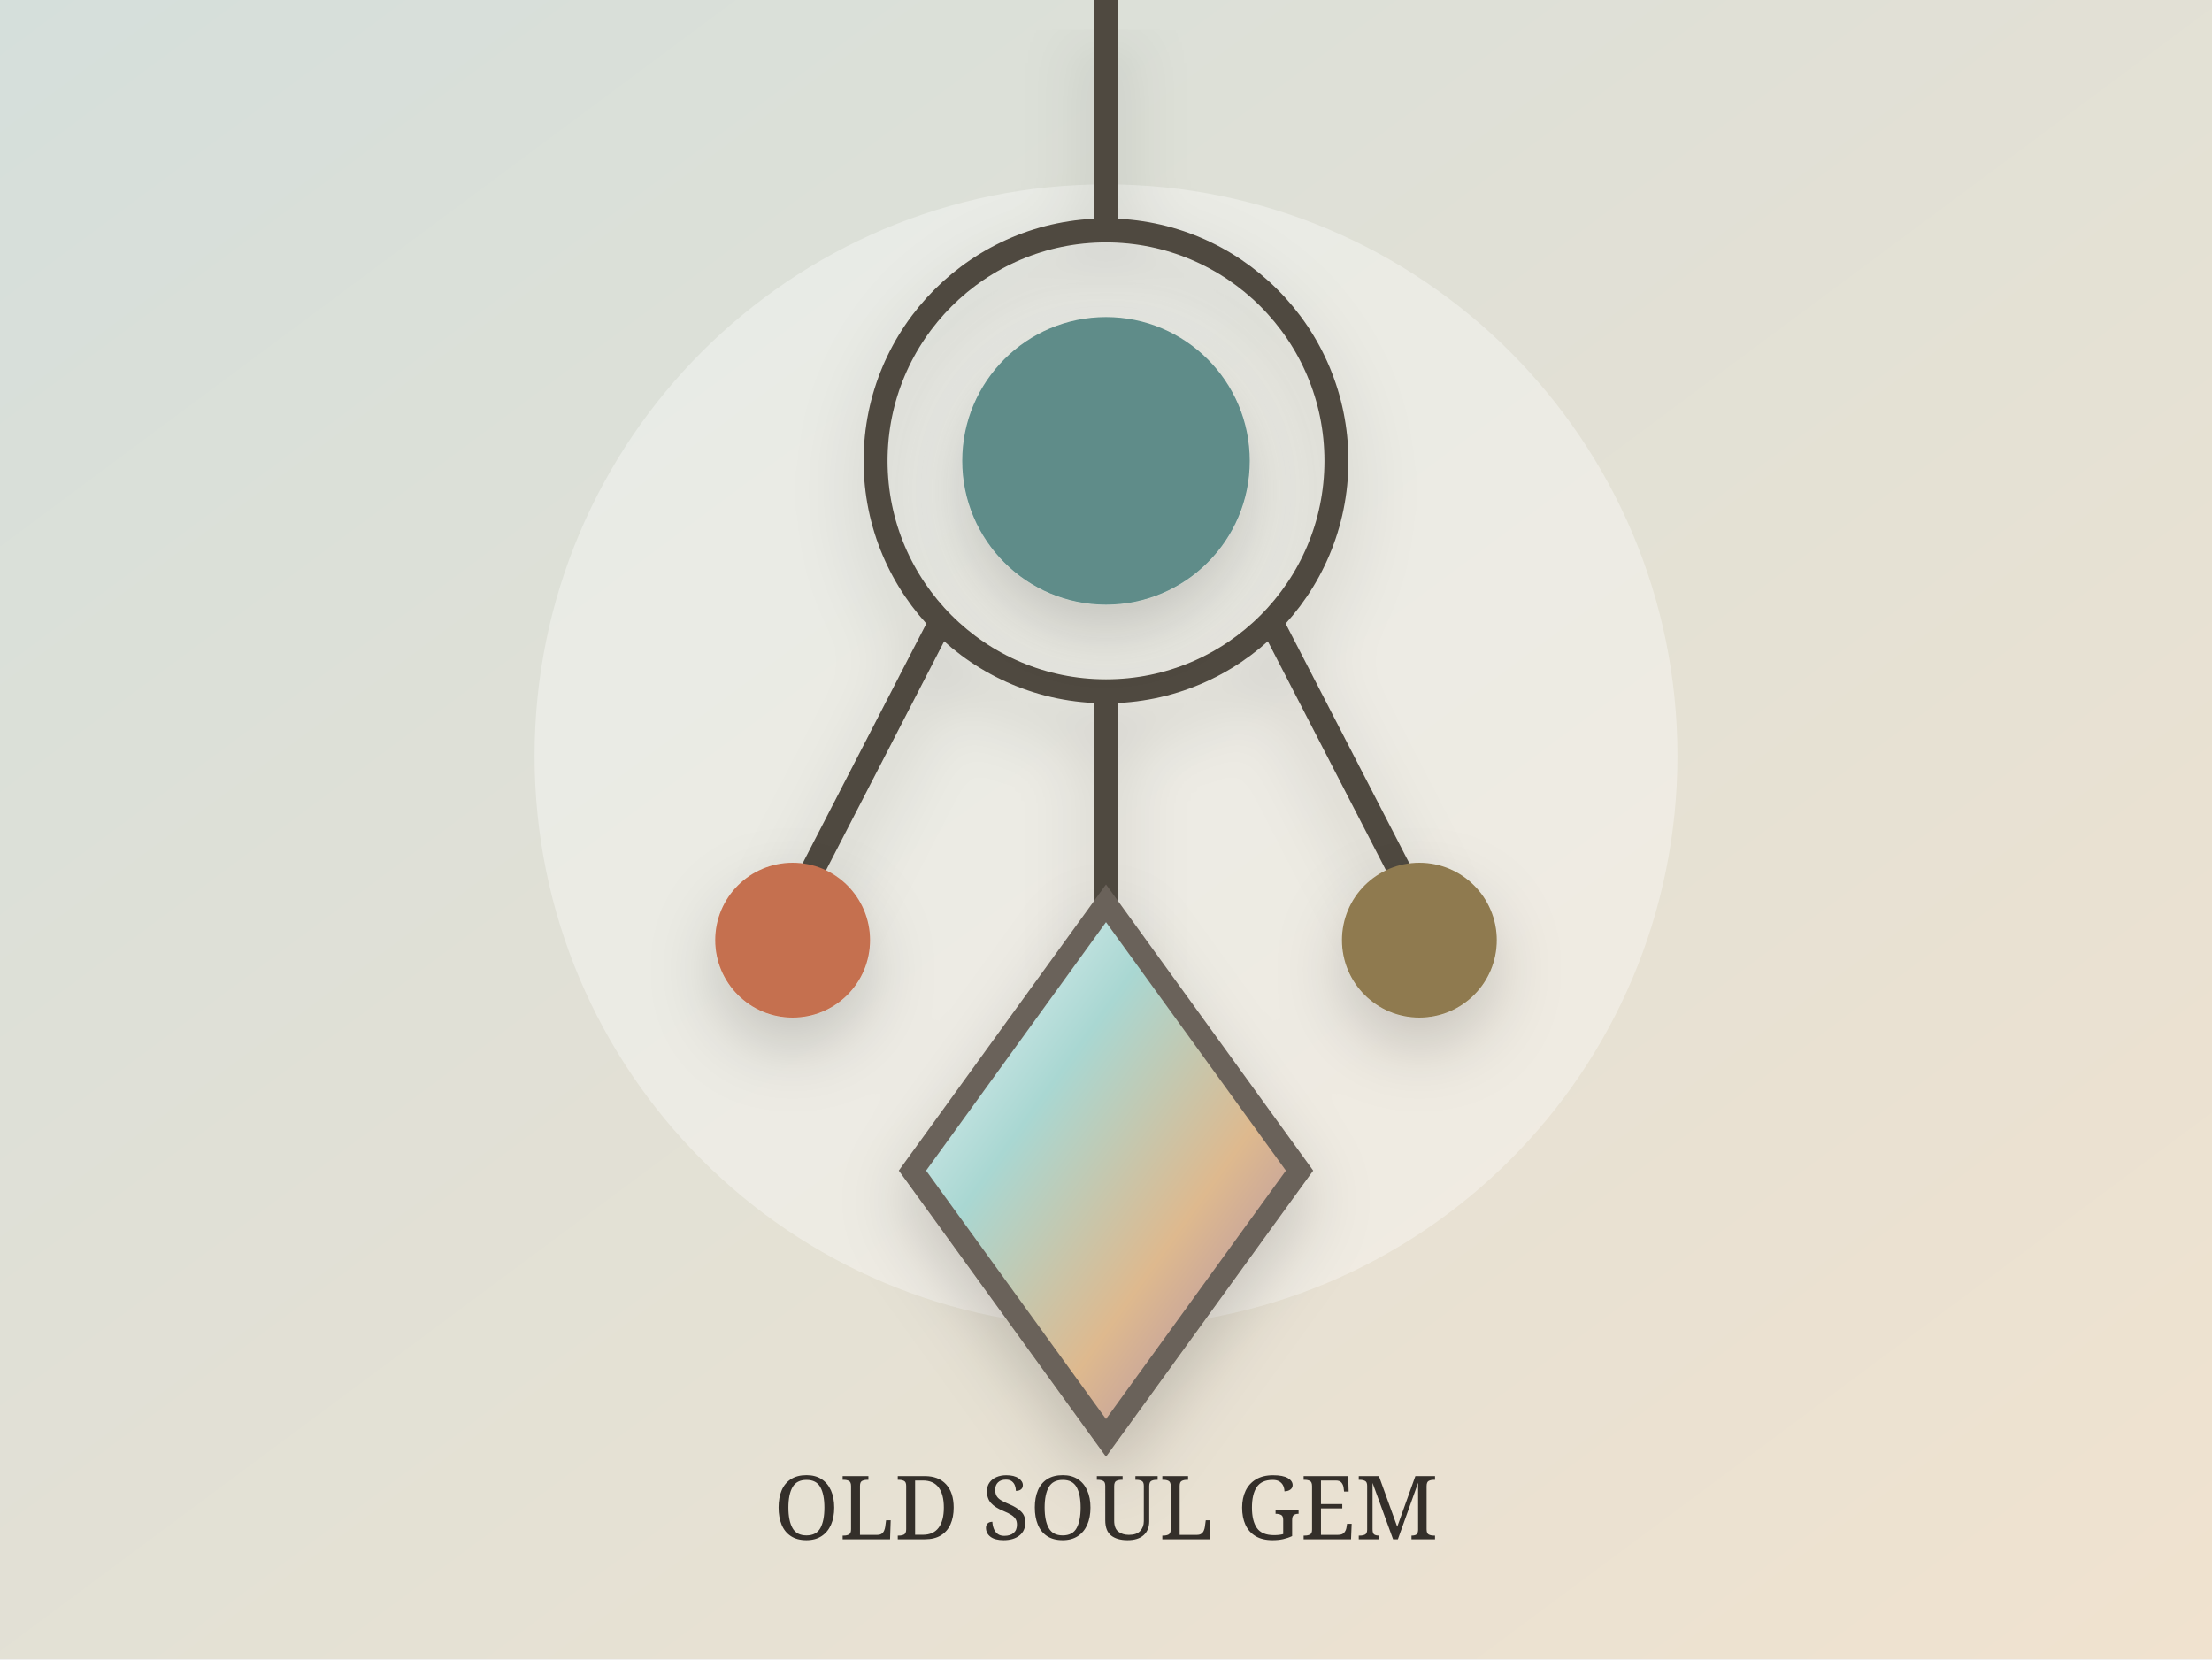
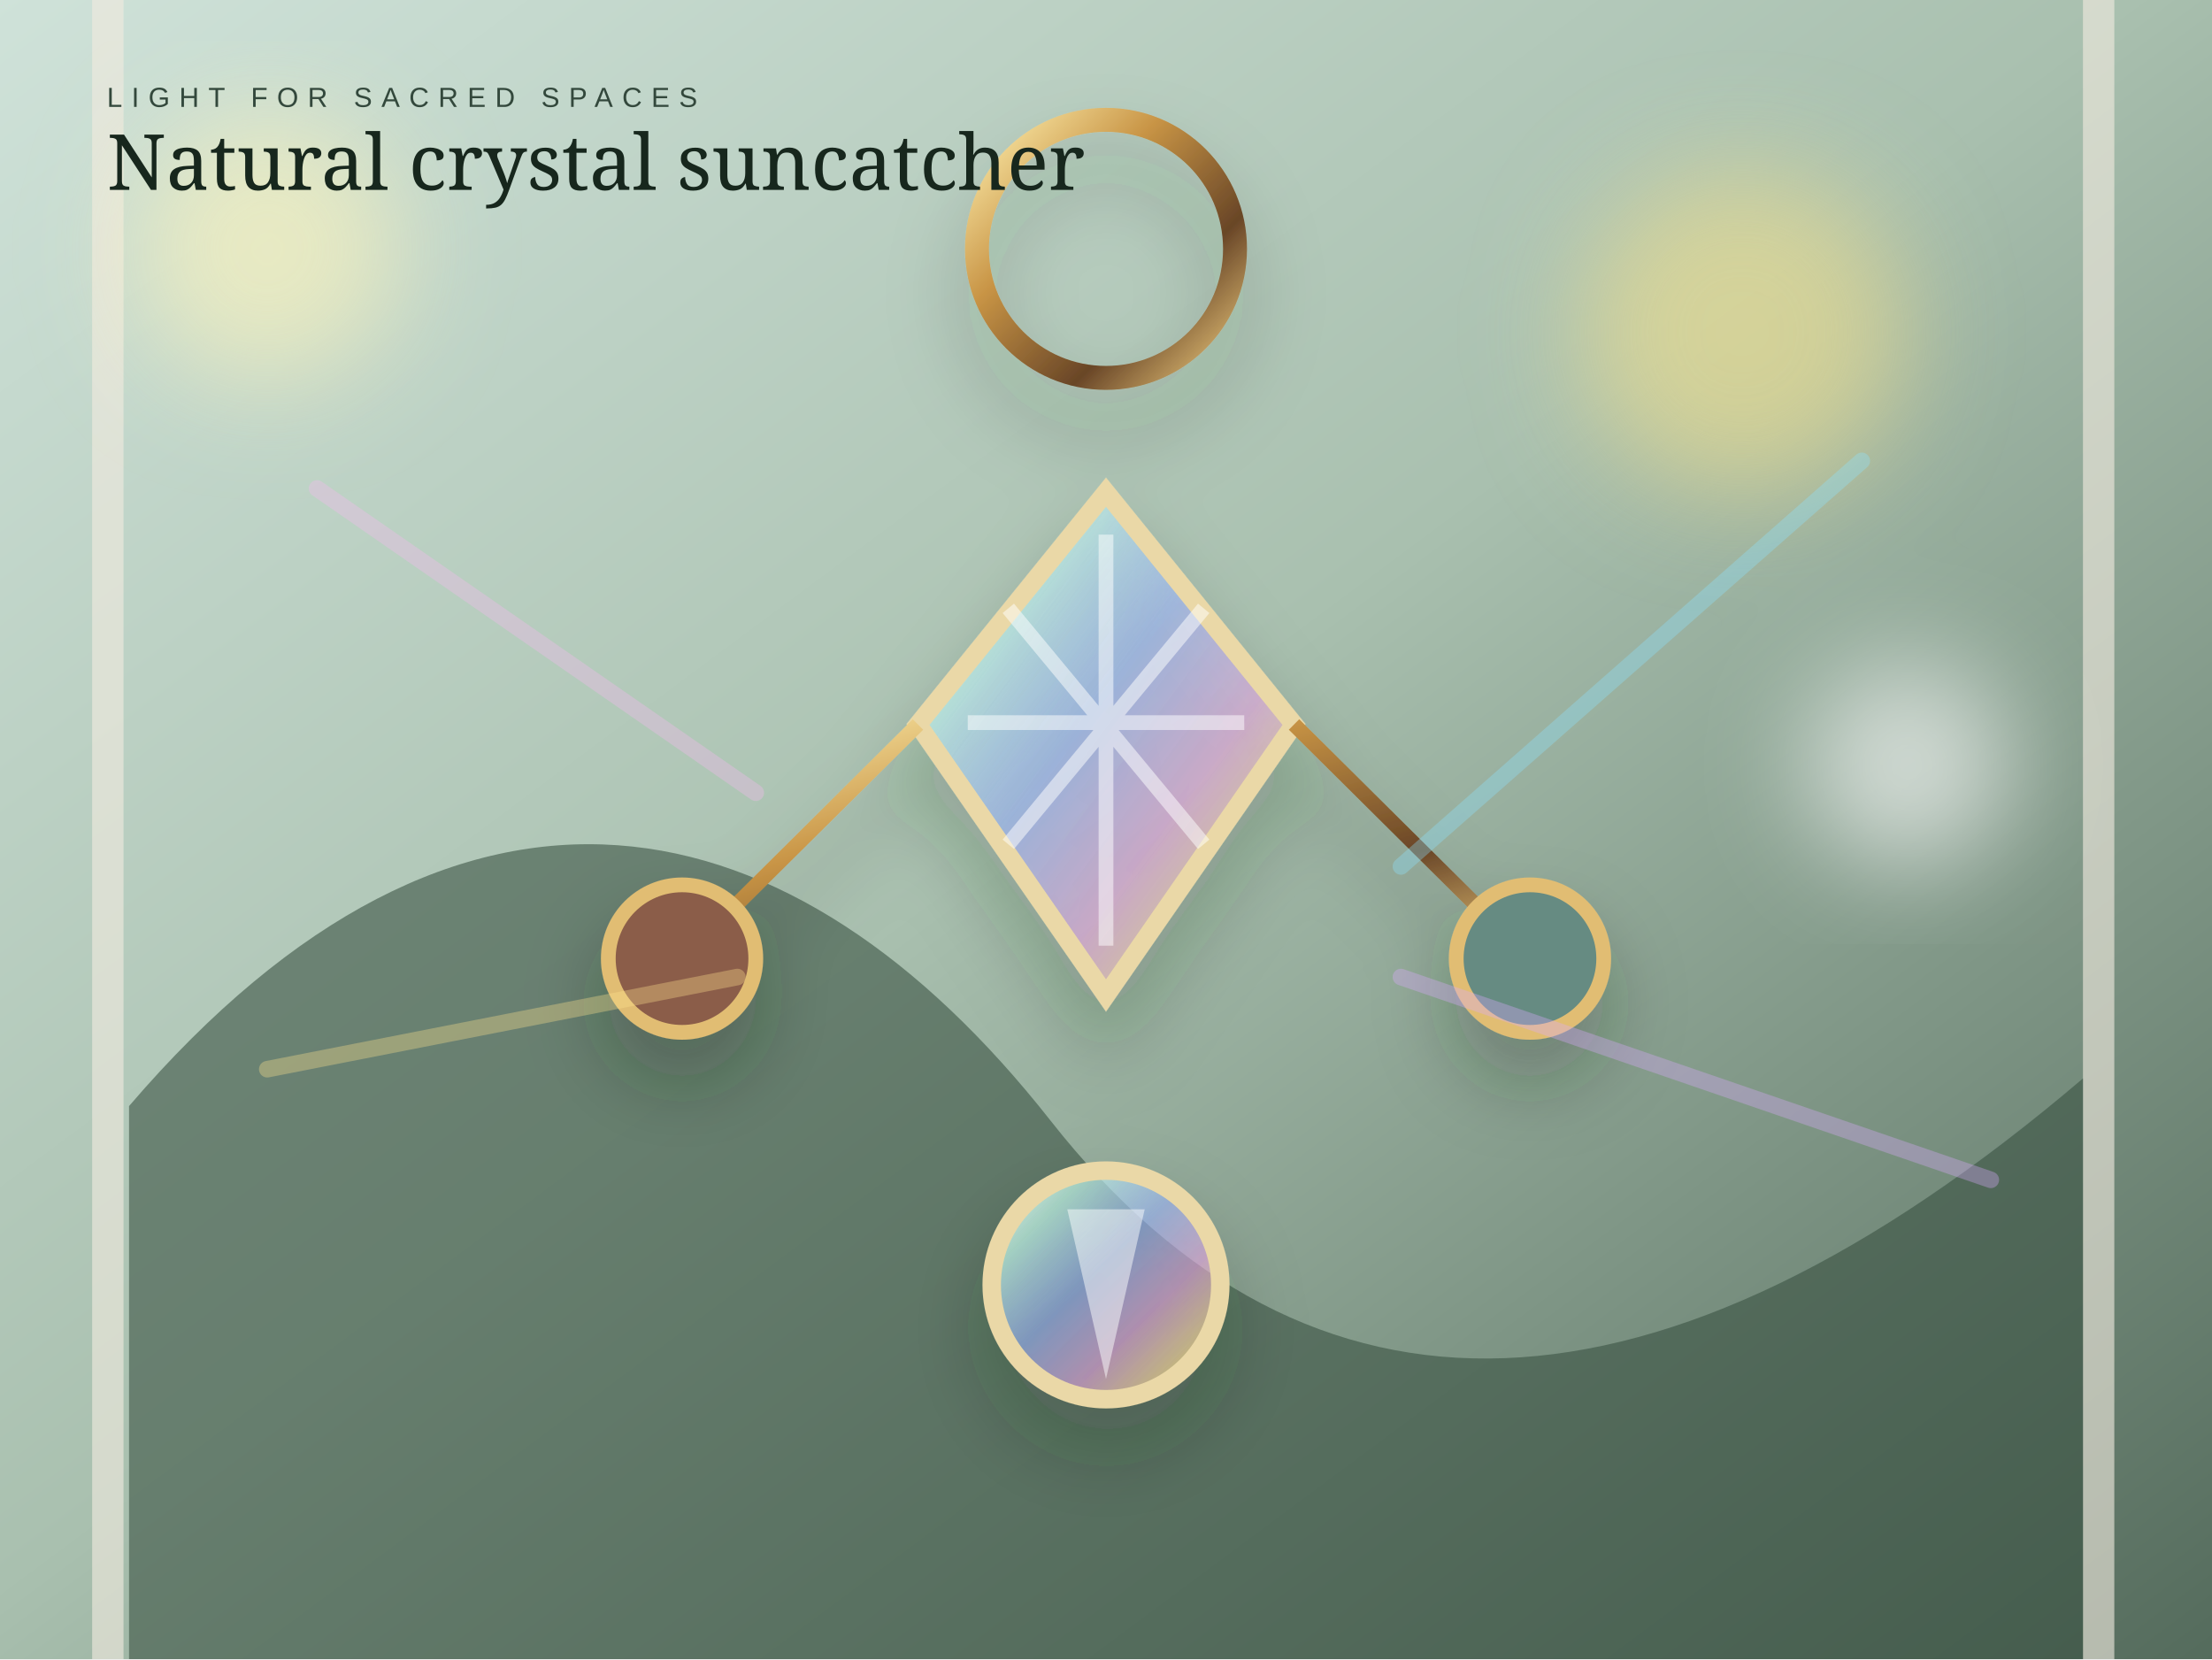
- <svg xmlns="http://www.w3.org/2000/svg" viewBox="0 0 1200 900" role="img" aria-labelledby="title desc">
+ <svg xmlns="http://www.w3.org/2000/svg" viewBox="0 0 1200 900" role="img" aria-labelledby="t d">
  <defs>
-     <linearGradient id="bg" x1="0" y1="0" x2="1" y2="1">
-       <stop stop-color="#d5dfdb" />
-       <stop offset="1" stop-color="#f0e2cf" />
+     <linearGradient id="sky" x1="0" y1="0" x2="1" y2="1">
+       <stop stop-color="#cfe2d9" />
+       <stop offset=".48" stop-color="#a9c0af" />
+       <stop offset="1" stop-color="#546b5c" />
    </linearGradient>
-     <linearGradient id="cr" x1="0" y1="0" x2="1" y2="1">
-       <stop stop-color="#f9fbff" />
-       <stop offset=".35" stop-color="#a9d7d2" />
-       <stop offset=".65" stop-color="#deb98e" />
-       <stop offset="1" stop-color="#9d7fb4" />
+     <linearGradient id="gold" x1="0" y1="0" x2="1" y2="1">
+       <stop stop-color="#fff0ae" />
+       <stop offset=".35" stop-color="#c89445" />
+       <stop offset=".7" stop-color="#694627" />
+       <stop offset="1" stop-color="#f0cd7f" />
    </linearGradient>
-     <filter id="s">
-       <feDropShadow dx="0" dy="16" stdDeviation="18" flood-opacity=".17" />
+     <linearGradient id="glass" x1="0" y1="0" x2="1" y2="1">
+       <stop stop-color="#fff" stop-opacity=".95" />
+       <stop offset=".22" stop-color="#bff4e6" stop-opacity=".7" />
+       <stop offset=".45" stop-color="#9db5ff" stop-opacity=".55" />
+       <stop offset=".66" stop-color="#e7a7e1" stop-opacity=".58" />
+       <stop offset=".84" stop-color="#ffe093" stop-opacity=".62" />
+       <stop offset="1" stop-color="#fff" stop-opacity=".24" />
+     </linearGradient>
+     <filter id="s" x="-40%" y="-40%" width="180%" height="180%">
+       <feDropShadow dx="0" dy="24" stdDeviation="20" flood-color="#203127" flood-opacity=".28" />
+     </filter>
+     <filter id="b">
+       <feGaussianBlur stdDeviation="28" />
    </filter>
  </defs>
-   <rect width="1200" height="900" fill="url(#bg)" />
-   <circle cx="600" cy="410" r="310" fill="#fff" opacity=".35" />
-   <g filter="url(#s)" stroke="#50483f" stroke-width="13" fill="none">
-     <circle cx="600" cy="250" r="125" />
-     <path d="M600 0v125M600 375v150M510 338l-80 155M690 338l80 155" />
+   <rect width="1200" height="900" fill="url(#sky)" />
+   <rect x="50" y="0" width="17" height="900" fill="#f1eadf" opacity=".62" />
+   <rect x="1130" y="0" width="17" height="900" fill="#f1eadf" opacity=".62" />
+   <path d="M70 600c180-210 360-170 500 8s330 173 560-23v315H70z" fill="#375040" opacity=".58" />
+   <g opacity=".6" filter="url(#b)">
+     <circle cx="145" cy="135" r="72" fill="#fff5bc" />
+     <circle cx="945" cy="180" r="88" fill="#f1df8c" />
+     <circle cx="1035" cy="415" r="56" fill="#fff" />
  </g>
-   <g filter="url(#s)">
-     <circle cx="600" cy="250" r="78" fill="#5e8c89" />
-     <circle cx="430" cy="510" r="42" fill="#c56f4f" />
-     <circle cx="770" cy="510" r="42" fill="#8f7a4f" />
-     <path d="M600 490l105 145-105 145-105-145z" fill="url(#cr)" stroke="#6b625a" stroke-width="12" />
+   <g filter="url(#s)" transform="translate(360 -20)">
+     <path d="M240 0v112" stroke="url(#gold)" stroke-width="9" />
+     <circle cx="240" cy="155" r="70" fill="none" stroke="url(#gold)" stroke-width="13" />
+     <path d="M240 226v74" stroke="url(#gold)" stroke-width="9" />
+     <path d="M240 287l102 126-102 147-102-147z" fill="url(#glass)" stroke="#ead8a7" stroke-width="10" />
+     <path d="M240 310v223M165 412h150M187 350l106 128M293 350L187 478" stroke="#fff" stroke-opacity=".5" stroke-width="8" />
+     <path d="M138 413l-130 129M342 413l130 129" stroke="url(#gold)" stroke-width="8" />
+     <circle cx="10" cy="540" r="40" fill="#8b5d49" stroke="#e1bd73" stroke-width="8" />
+     <circle cx="470" cy="540" r="40" fill="#668b82" stroke="#e1bd73" stroke-width="8" />
+     <path d="M240 560v110" stroke="url(#gold)" stroke-width="9" />
+     <circle cx="240" cy="717" r="62" fill="url(#glass)" stroke="#ead8a7" stroke-width="10" />
+     <path d="M219 676l42 0-21 92z" fill="#fff" opacity=".48" />
  </g>
-   <text x="600" y="835" text-anchor="middle" font-family="Georgia,serif" font-size="48" fill="#342f2a">OLD SOUL GEM</text>
+   <g fill="none" stroke-linecap="round" opacity=".34">
+     <path d="M172 265l238 165" stroke="#f6b8ef" stroke-width="9" />
+     <path d="M1010 250L760 470" stroke="#8ce3ff" stroke-width="9" />
+     <path d="M145 580l255-50" stroke="#ffe28c" stroke-width="9" />
+     <path d="M1080 640L760 530" stroke="#dba9ff" stroke-width="9" />
+   </g>
+   <g transform="translate(58 58)">
+     <text x="0" y="0" fill="#33483c" font-family="Arial,sans-serif" font-size="15" letter-spacing="5">LIGHT FOR SACRED SPACES</text>
+     <text x="0" y="45" fill="#17271d" font-family="Georgia,serif" font-size="42">Natural crystal suncatcher</text>
+   </g>
</svg>
